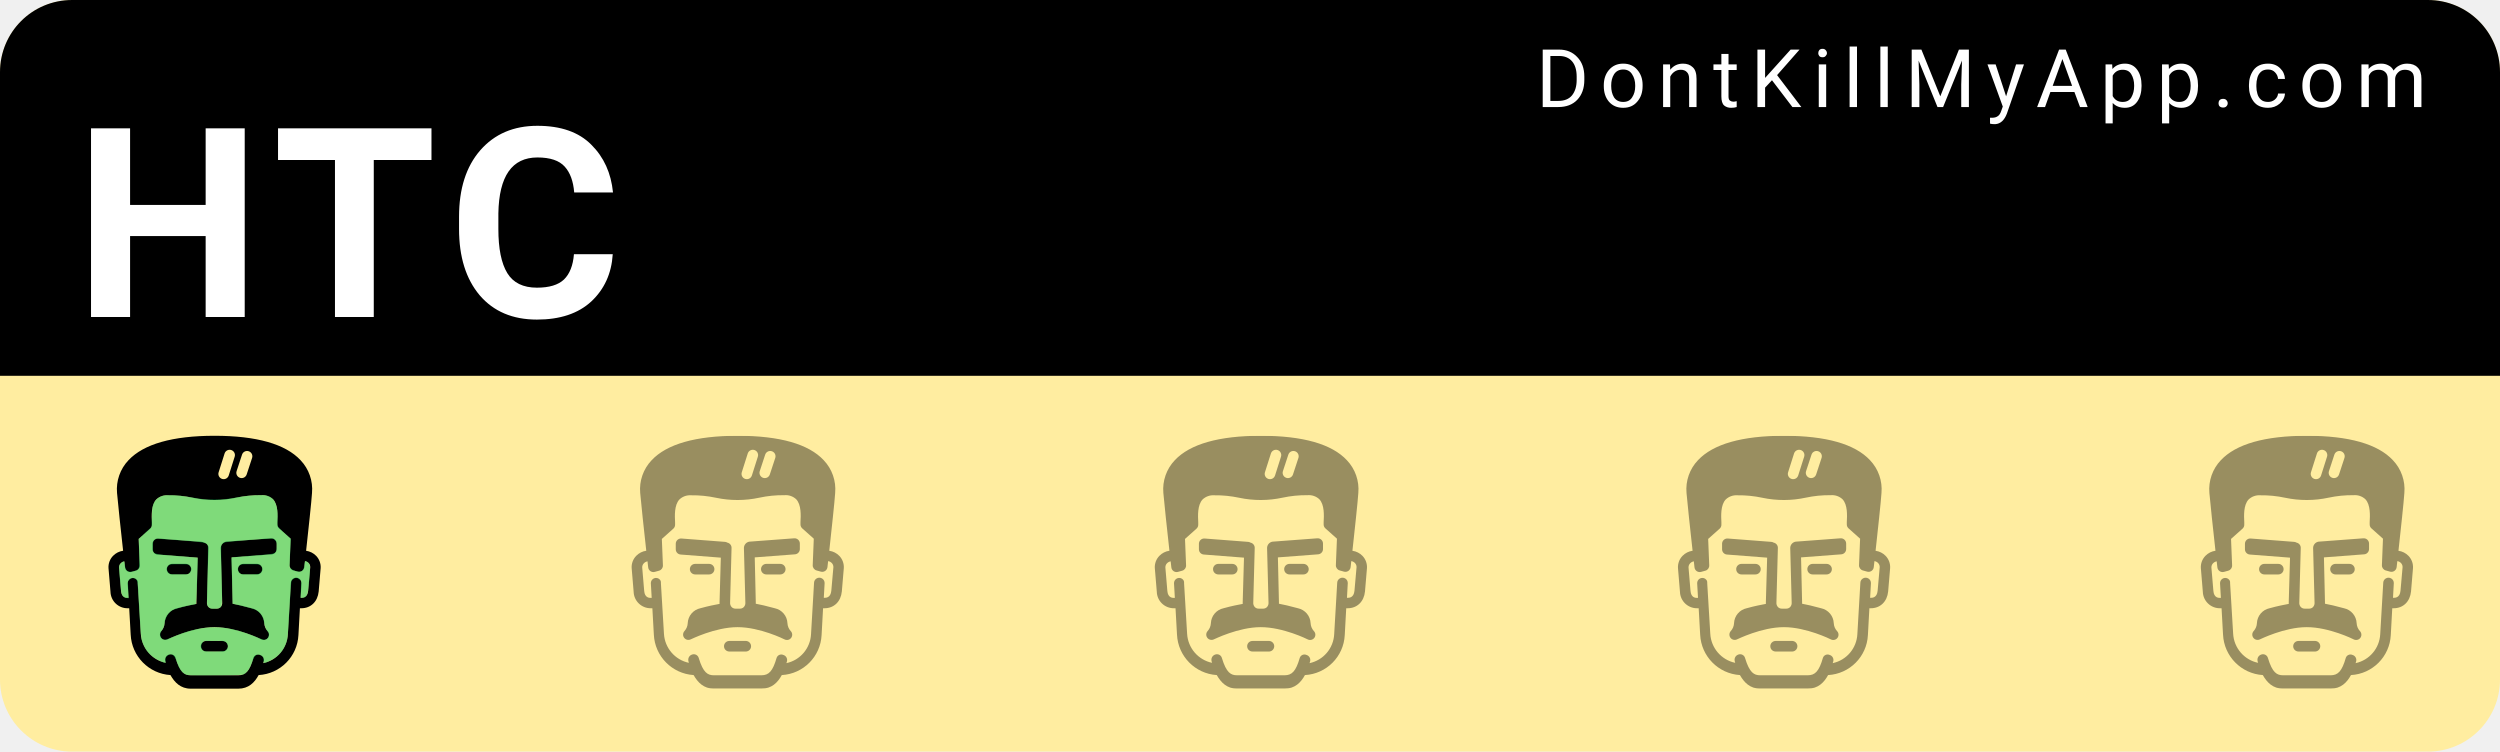
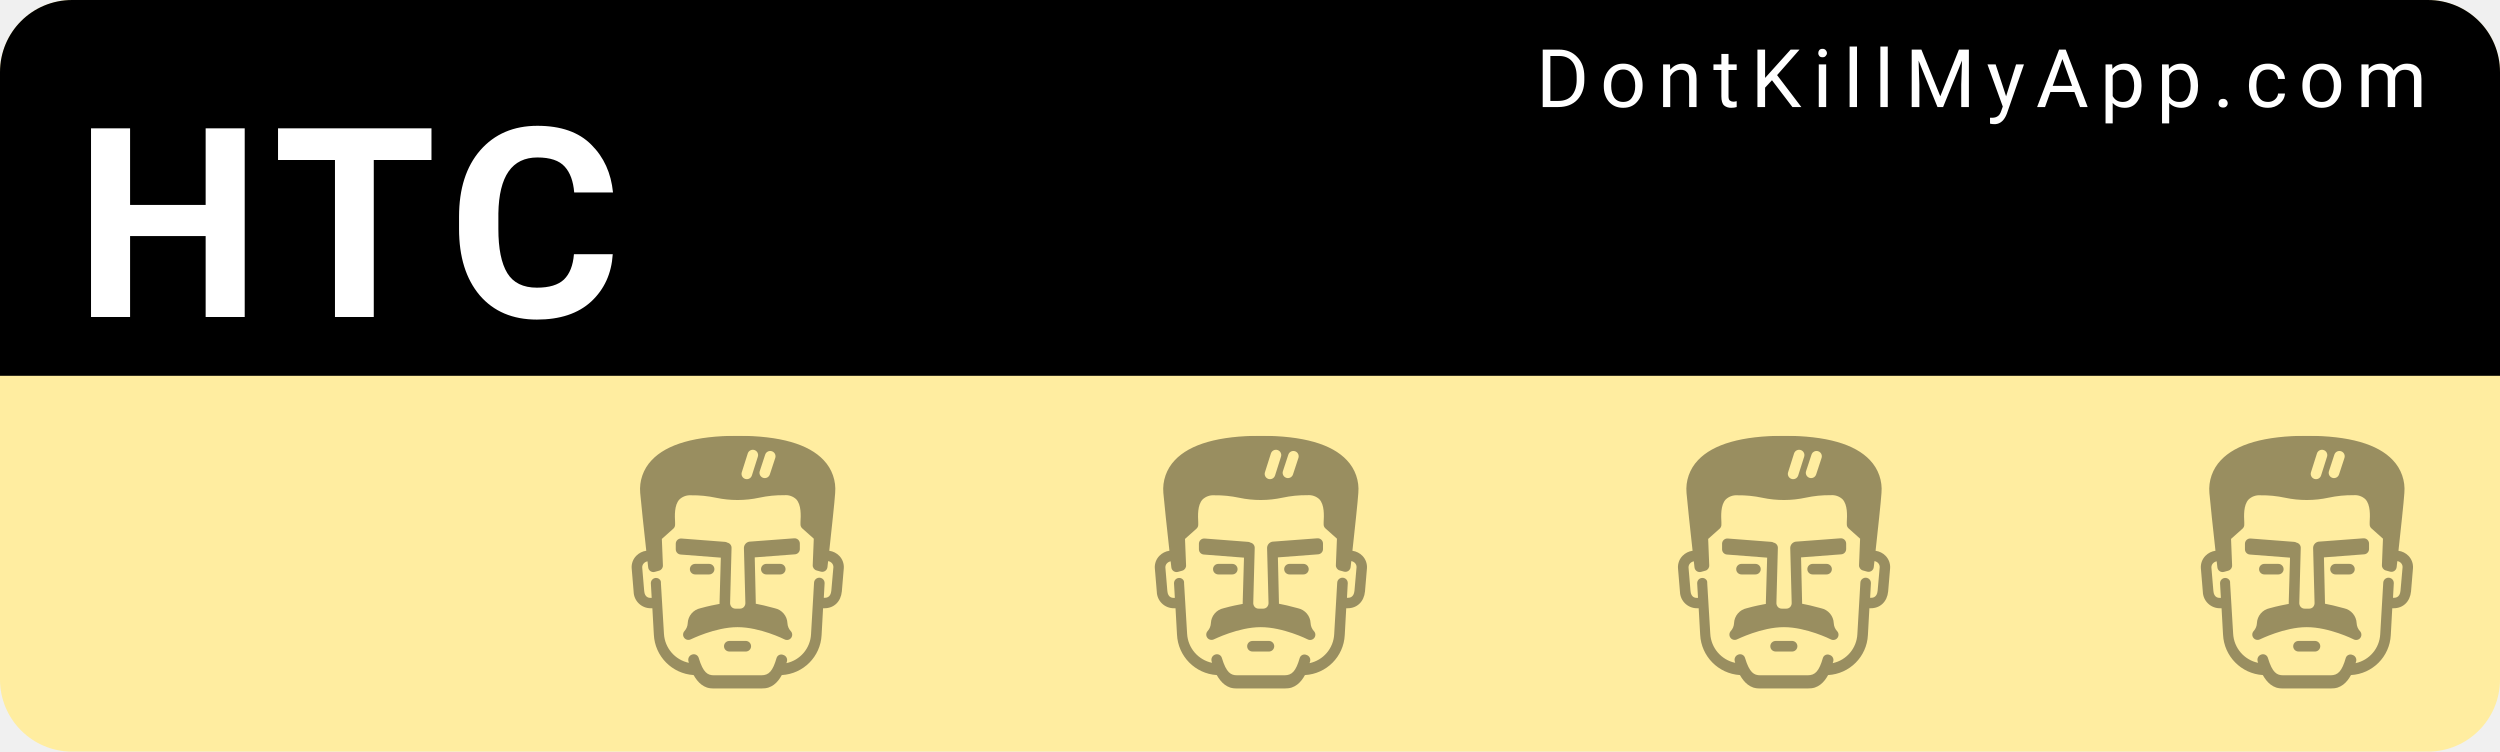
<svg xmlns="http://www.w3.org/2000/svg" width="153mm" height="46mm" viewBox="0 0 153 46" version="1.1" id="svg8">
  <defs id="defs2" />
  <g id="layer1" transform="translate(0,-251)">
    <rect style="color:#000000;clip-rule:nonzero;display:inline;overflow:visible;visibility:visible;opacity:1;isolation:auto;mix-blend-mode:normal;color-interpolation:sRGB;color-interpolation-filters:linearRGB;solid-color:#000000;solid-opacity:1;fill:#ffeda0;fill-opacity:1;fill-rule:nonzero;stroke:none;stroke-width:0.529;stroke-linecap:round;stroke-linejoin:miter;stroke-miterlimit:4;stroke-dasharray:none;stroke-dashoffset:0;stroke-opacity:1;color-rendering:auto;image-rendering:auto;shape-rendering:auto;text-rendering:auto;enable-background:accumulate" id="bkg" width="153" height="46" x="6.5503158e-15" y="251" rx="4.416" ry="4.416" />
    <path style="color:#000000;clip-rule:nonzero;display:inline;overflow:visible;visibility:visible;opacity:1;isolation:auto;mix-blend-mode:normal;color-interpolation:sRGB;color-interpolation-filters:linearRGB;solid-color:#000000;solid-opacity:1;fill:#000000;fill-opacity:1;fill-rule:nonzero;stroke:none;stroke-width:2;stroke-linecap:round;stroke-linejoin:miter;stroke-miterlimit:4;stroke-dasharray:none;stroke-dashoffset:0;stroke-opacity:1;color-rendering:auto;image-rendering:auto;shape-rendering:auto;text-rendering:auto;enable-background:accumulate" d="M 16.689,0 C 7.443,0 0,7.443 0,16.689 V 86.93 H 578.268 V 16.689 C 578.268,7.443 570.824,0 561.578,0 Z" id="bkgtop" transform="matrix(0.2645833,0,0,0.2645833,0,251)" />
    <text xml:space="preserve" style="font-style:normal;font-variant:normal;font-weight:300;font-stretch:normal;font-size:9.648px;line-height:0%;font-family:Roboto;-inkscape-font-specification:'Roboto Light';text-align:start;letter-spacing:0.685px;word-spacing:0px;writing-mode:lr-tb;text-anchor:start;fill:#ffffff;fill-opacity:1;stroke:none;stroke-width:0.201px;stroke-linecap:butt;stroke-linejoin:miter;stroke-opacity:1" x="94.007" y="257.55" id="link">
      <tspan id="tspan817" x="94.007" y="257.55" style="font-style:normal;font-variant:normal;font-weight:normal;font-stretch:normal;font-size:4.939px;font-family:Roboto;-inkscape-font-specification:Roboto;fill:#ffffff;stroke-width:0.201px">DontKillMyApp.com</tspan>
    </text>
    <text xml:space="preserve" style="font-style:normal;font-variant:normal;font-weight:bold;font-stretch:normal;font-size:12.7px;line-height:0%;font-family:Roboto;-inkscape-font-specification:'Roboto Bold';text-align:start;letter-spacing:0.902px;word-spacing:0px;writing-mode:lr-tb;text-anchor:start;fill:#ffffff;fill-opacity:1;stroke:none;stroke-width:0.265px;stroke-linecap:butt;stroke-linejoin:miter;stroke-opacity:1" x="4.538" y="270.402" id="vendor">
      <tspan id="tspan821" x="4.538" y="270.402" style="font-style:normal;font-variant:normal;font-weight:bold;font-stretch:normal;font-size:16.228px;font-family:Roboto;-inkscape-font-specification:'Roboto Bold';fill:#ffffff;stroke-width:0.265px">HTC</tspan>
    </text>
    <g id="poo1" transform="matrix(0.01510025,0,0,0.01510025,5.393161,277.6693)">
-       <svg data-name="Layer 1" viewBox="0 0 63.326 75.47" x="0px" y="0px" version="1.1" id="svg18" width="1025" height="1025">
-         <defs id="defs22" />
-         <path d="m 23.128,41.38 a 1.575,1.575 0 1 0 0,-3.15 h -4.17 a 1.575,1.575 0 1 0 0,3.15 z" id="path4" />
-         <path d="m 40.188,38.23 a 1.575,1.575 0 0 0 0,3.15 h 4.17 a 1.575,1.575 0 1 0 0,-3.15 z" id="path6" />
-         <path d="m 34.188,61.23 h -5.05 a 1.575,1.575 0 1 0 0,3.15 h 5.05 a 1.58,1.58 0 0 0 0,-3.15 z" id="path8" />
-         <path d="m 48.448,30.6 -13.34,1 a 1.94,1.94 0 0 0 -1.6,1.87 l 0.43,16.3 a 1.77,1.77 0 0 1 -0.45,1.34 1.62,1.62 0 0 1 -1.19,0.48 h -1.27 a 1.62,1.62 0 0 1 -1.19,-0.48 1.79,1.79 0 0 1 -0.45,-1.36 l 0.43,-16.28 a 1.57,1.57 0 0 0 -1.25,-1.58 1.56,1.56 0 0 0 -0.7,-0.23 l -13,-1 a 1.57,1.57 0 0 0 -1.7,1.57 v 1.64 a 1.57,1.57 0 0 0 1.45,1.57 l 12,0.93 -0.38,13.22 a 5.46,5.46 0 0 0 0,0.58 c -1.2,0.22 -3.26,0.61 -5.7,1.29 a 4.77,4.77 0 0 0 -3.8,4.48 3.74,3.74 0 0 1 -0.95,2.31 1.58,1.58 0 0 0 1.83,2.51 c 0.07,0 7.3,-3.65 14,-3.65 6.7,0 13.94,3.61 14,3.65 a 1.57,1.57 0 0 0 1.83,-2.51 3.75,3.75 0 0 1 -0.95,-2.32 4.77,4.77 0 0 0 -3.76,-4.46 c -2.45,-0.69 -4.47,-1.12 -5.69,-1.35 0,-0.17 0,-0.33 0,-0.5 l -0.31,-13.33 12,-0.91 a 1.58,1.58 0 0 0 1.46,-1.57 v -1.64 a 1.58,1.58 0 0 0 -1.75,-1.57 z" id="path10" />
-         <path d="m 61.978,35.84 a 5.16,5.16 0 0 0 -3,-1.52 c 0.63,-5.79 1.62,-14.85 1.76,-17.24 a 12.56,12.56 0 0 0 -3.42,-9.79 c -4.49,-4.82 -13.14,-7.29 -25.66,-7.29 -12.52,0 -21.16,2.47 -25.68,7.29 a 12.56,12.56 0 0 0 -3.42,9.79 c 0.18,2.39 1.18,11.45 1.81,17.23 a 5.16,5.16 0 0 0 -3,1.52 4.83,4.83 0 0 0 -1.36,3.64 v 0 l 0.59,7.07 a 5.07,5.07 0 0 0 5.14,4.93 1.56,1.56 0 0 0 0.45,0 l 0.44,7.86 a 12.69,12.69 0 0 0 11.87,12.08 c 1.24,2.19 3.02,4.06 6.05,4.06 h 14.19 c 3.07,0 4.86,-1.83 6.07,-4.06 a 12.58,12.58 0 0 0 11.88,-11.94 l 0.44,-8 a 1.55,1.55 0 0 0 0.42,0 c 2.85,0 4.88,-2 5.18,-5 l 0.59,-7 v 0 a 4.84,4.84 0 0 0 -1.34,-3.63 z m -23.74,-25.29 1.62,-4.93 a 1.581,1.581 0 1 1 3,1 l -1.62,4.93 a 1.581,1.581 0 0 1 -3,-1 z m -5.36,0.32 1.78,-5.61 a 1.581,1.581 0 0 1 3,1 l -1.78,5.61 a 1.581,1.581 0 1 1 -3,-1 z m 26.71,35.38 c -0.2,2.1 -1.59,2.1 -2,2.1 h -0.24 l 0.24,-4.34 a 1.581,1.581 0 1 0 -3.16,-0.08 c 0,0 0,0 0,0.06 l -0.89,15.2 a 9.31,9.31 0 0 1 -7.35,8.66 l 0.14,-0.45 a 1.58,1.58 0 0 0 -1.06,-2 1.47,1.47 0 0 0 -2,0.86 c -1.15,4 -2.33,5.21 -4.53,5.21 h -14.19 c -1.81,0 -3.19,-0.7 -4.53,-5.18 a 1.52,1.52 0 0 0 -2,-1 1.63,1.63 0 0 0 -1.06,2 c 0,0.15 0.09,0.32 0.14,0.47 a 9.4,9.4 0 0 1 -7.45,-8.68 L 8.738,44 v 0 a 1.52,1.52 0 0 0 -0.09,-0.74 1.51,1.51 0 0 0 -1.39,-0.84 1.56,1.56 0 0 0 -1.52,1.54 c 0,0 0,0.09 0,0.13 l 0.25,4.29 h -0.24 c -0.45,0 -1.83,0 -2,-2.08 l -0.59,-7 a 1.71,1.71 0 0 1 0.48,-1.24 2,2 0 0 1 1.1,-0.59 l 0.2,1.8 a 1.57,1.57 0 0 0 2,1.34 l 1.25,-0.35 a 1.57,1.57 0 0 0 1.15,-1.58 l -0.32,-7.9 3.45,-3.08 a 1.57,1.57 0 0 0 0.5,-1.23 c 0,-0.19 0,-0.4 0,-0.62 -0.1,-1.94 -0.27,-5.18 1.29,-6.84 a 4.59,4.59 0 0 1 3.48,-1.25 33.32,33.32 0 0 1 7.45,0.74 30.9,30.9 0 0 0 12.95,-0.03 33.3,33.3 0 0 1 7.45,-0.74 4.59,4.59 0 0 1 3.51,1.2 c 1.57,1.65 1.4,4.9 1.29,6.84 0,0.22 0,0.43 0,0.62 a 1.57,1.57 0 0 0 0.52,1.24 l 3.45,3.08 -0.32,7.9 a 1.57,1.57 0 0 0 1.15,1.58 l 1.25,0.35 a 1.57,1.57 0 0 0 2,-1.34 l 0.2,-1.8 a 2,2 0 0 1 1.09,0.57 1.71,1.71 0 0 1 0.48,1.24 z" id="path12" />
-         <path style="opacity:0.5;fill:#00c853;fill-opacity:1;fill-rule:nonzero;stroke:none;stroke-width:0.339;stroke-linecap:round;stroke-linejoin:miter;stroke-miterlimit:4;stroke-dasharray:none;stroke-dashoffset:133.262;stroke-opacity:0.539;paint-order:normal" d="m 23.013,71.203 c -1.154,-0.53 -2.012,-1.805 -2.776,-4.127 -0.59,-1.793 -1.609,-2.306 -2.72,-1.371 -0.486,0.409 -0.53,0.526 -0.479,1.27 0.031,0.451 0.003,0.819 -0.064,0.819 C 16.551,67.794 14.716,66.955 13.756,66.323 11.989,65.159 10.91,63.746 10.115,61.556 9.694,60.396 9.62,59.534 8.869,46.907 8.677,43.672 8.627,43.334 8.286,42.937 7.742,42.304 6.788,42.332 6.216,42.997 l -0.425,0.494 0.117,2.518 0.117,2.518 -0.559,-0.12 C 3.978,48.087 3.845,47.753 3.454,43.349 3.029,38.555 3.019,38.754 3.705,38.068 c 0.862,-0.862 1.057,-0.773 1.198,0.548 0.198,1.852 1.06,2.321 3.029,1.65 1.35,-0.46 1.352,-0.47 1.211,-5.293 L 9.019,30.768 9.924,29.941 c 0.498,-0.455 1.362,-1.261 1.922,-1.791 l 1.017,-0.963 0.094,-3.015 c 0.083,-2.669 0.139,-3.117 0.49,-3.911 0.502,-1.136 1.494,-1.996 2.712,-2.351 1.195,-0.347 4.677,-0.209 7.577,0.301 4.117,0.724 5.096,0.828 7.833,0.828 2.753,1.97e-4 3.915,-0.125 7.872,-0.845 1.024,-0.186 3.05,-0.388 4.501,-0.448 2.923,-0.121 3.713,0.025 4.853,0.894 1.199,0.914 1.856,3.392 1.679,6.326 -0.065,1.083 -0.031,1.755 0.106,2.057 0.112,0.247 1.029,1.192 2.038,2.101 l 1.836,1.652 -0.097,1.454 c -0.053,0.799 -0.145,2.689 -0.204,4.198 l -0.107,2.745 0.494,0.494 c 0.553,0.553 2.089,0.992 2.824,0.807 0.57,-0.143 0.962,-0.757 1.062,-1.664 0.148,-1.34 0.199,-1.464 0.568,-1.367 0.188,0.049 0.531,0.314 0.762,0.59 0.52,0.618 0.529,1.147 0.104,5.638 -0.381,4.025 -0.656,4.655 -2.029,4.655 h -0.506 l 0.096,-2.504 0.096,-2.504 -0.545,-0.459 C 56.672,42.608 56.276,42.402 56.093,42.402 c -0.566,0 -1.276,0.468 -1.464,0.965 -0.098,0.26 -0.34,3.406 -0.538,6.991 -0.508,9.224 -0.609,10.286 -1.102,11.596 -0.892,2.371 -2.42,4.032 -4.758,5.173 -1.799,0.878 -2.048,0.876 -1.963,-0.013 0.082,-0.86 -0.275,-1.428 -1.061,-1.687 -0.466,-0.154 -0.693,-0.148 -1.058,0.027 -0.536,0.257 -0.705,0.552 -1.421,2.472 -0.595,1.594 -1.33,2.655 -2.189,3.16 -0.57,0.335 -0.872,0.348 -8.715,0.389 -7.607,0.039 -8.169,0.022 -8.81,-0.272 z m 11.583,-6.983 c 0.529,-0.184 1.036,-0.88 1.036,-1.421 0,-0.149 -0.115,-0.493 -0.255,-0.764 -0.384,-0.742 -1.122,-0.885 -4.209,-0.818 l -2.675,0.058 -0.408,0.475 c -0.728,0.847 -0.343,2.345 0.653,2.538 0.839,0.162 5.349,0.109 5.859,-0.069 z M 18.843,60.18 c 7.207,-3.126 13.088,-3.79 19.307,-2.181 1.849,0.478 4.563,1.42 6.313,2.19 0.83,0.365 1.738,0.664 2.017,0.664 0.751,0 1.339,-0.661 1.339,-1.506 0,-0.371 -0.075,-0.721 -0.167,-0.778 -0.425,-0.263 -1.054,-1.682 -1.199,-2.708 -0.271,-1.915 -1.127,-3.183 -2.677,-3.967 -0.337,-0.17 -1.994,-0.642 -3.683,-1.049 l -3.071,-0.739 -0.104,-5.164 c -0.057,-2.84 -0.147,-5.942 -0.199,-6.893 -0.093,-1.706 -0.089,-1.73 0.297,-1.807 0.215,-0.043 3.006,-0.269 6.201,-0.502 6.205,-0.453 6.471,-0.507 6.81,-1.399 0.089,-0.234 0.162,-0.91 0.162,-1.502 0,-0.911 -0.067,-1.156 -0.438,-1.597 -0.384,-0.456 -0.546,-0.521 -1.312,-0.524 -1.924,-0.008 -13.26,0.909 -13.768,1.113 -0.295,0.119 -0.669,0.417 -0.829,0.663 -0.275,0.419 -0.279,0.97 -0.076,9.067 0.234,9.304 0.23,9.375 -0.627,9.833 -0.253,0.135 -0.935,0.234 -1.612,0.233 -1.11,-0.001 -1.2,-0.031 -1.666,-0.553 -0.586,-0.656 -0.555,0.366 -0.298,-9.772 0.111,-4.376 0.149,-8.165 0.085,-8.42 -0.246,-0.977 -0.806,-1.093 -7.975,-1.652 -3.589,-0.28 -6.757,-0.508 -7.041,-0.508 -0.322,0 -0.672,0.156 -0.931,0.416 -0.379,0.379 -0.416,0.549 -0.416,1.917 0,2.377 -0.444,2.201 7.066,2.788 3.417,0.267 6.236,0.508 6.264,0.536 0.136,0.136 -0.366,13.739 -0.51,13.833 -0.09,0.059 -0.504,0.153 -0.919,0.21 -1.393,0.191 -5.532,1.303 -6.053,1.626 -1.322,0.82 -2.157,2.189 -2.367,3.881 -0.116,0.936 -0.408,1.651 -0.965,2.366 -0.464,0.596 -0.416,1.627 0.101,2.143 0.577,0.577 1.128,0.528 2.941,-0.258 z m 5.376,-19.353 c 0.55,-0.64 0.547,-1.517 -0.007,-2.072 -0.407,-0.407 -0.474,-0.416 -3.122,-0.416 -2.575,0 -2.729,0.019 -3.156,0.387 -0.802,0.69 -0.52,2.064 0.515,2.506 0.186,0.08 1.469,0.128 2.851,0.107 l 2.512,-0.038 z m 21.175,0.014 c 0.625,-0.625 0.614,-1.567 -0.024,-2.116 -0.426,-0.367 -0.582,-0.386 -3.155,-0.386 -2.648,0 -2.716,0.009 -3.122,0.416 -0.717,0.717 -0.447,2.075 0.491,2.47 0.2,0.084 1.485,0.136 2.856,0.115 2.466,-0.037 2.499,-0.043 2.954,-0.498 z" id="path834" />
+       <svg version="1.1" id="Capa_1" x="0px" y="0px" width="181.445" height="36.289" viewBox="0 0 181.445 36.289" xml:space="preserve">
+         <defs id="defs39">
+ 
+ </defs>
+         <g id="g6" transform="translate(0,-1.4648437e-6)">
+ </g>
+         <g id="g8" transform="translate(0,-1.4648437e-6)">
+ </g>
+         <g id="g10" transform="translate(0,-1.4648437e-6)">
+ </g>
+         <g id="g12" transform="translate(0,-1.4648437e-6)">
+ </g>
+         <g id="g14" transform="translate(0,-1.4648437e-6)">
+ </g>
+         <g id="g16" transform="translate(0,-1.4648437e-6)">
+ </g>
+         <g id="g18" transform="translate(0,-1.4648437e-6)">
+ </g>
+         <g id="g20" transform="translate(0,-1.4648437e-6)">
+ </g>
+         <g id="g22" transform="translate(0,-1.4648437e-6)">
+ </g>
+         <g id="g24" transform="translate(0,-1.4648437e-6)">
+ </g>
+         <g id="g26" transform="translate(0,-1.4648437e-6)">
+ </g>
+         <g id="g28" transform="translate(0,-1.4648437e-6)">
+ </g>
+         <g id="g30" transform="translate(0,-1.4648437e-6)">
+ </g>
+         <g id="g32" transform="translate(0,-1.4648437e-6)">
+ </g>
+         <g id="g34" transform="translate(0,-1.4648437e-6)">
+ </g>
+         <flowRoot xml:space="preserve" id="flowRoot827" style="font-style:normal;font-weight:normal;font-size:13.333px;line-height:125%;font-family:sans-serif;letter-spacing:0px;word-spacing:0px;fill:#000000;fill-opacity:1;stroke:none;stroke-width:1px;stroke-linecap:butt;stroke-linejoin:miter;stroke-opacity:1" transform="rotate(-4.688264,151.2439,-302.9367)">
+           <flowRegion id="flowRegion829">
+             <rect id="rect831" width="170.747" height="28.313" x="2.6" y="3.931" />
+           </flowRegion>
+           <flowPara id="flowPara833" style="font-style:normal;font-variant:normal;font-weight:bold;font-stretch:normal;font-size:18.667px;font-family:'Courier New';-inkscape-font-specification:'Courier New'">Recommended</flowPara>
+         </flowRoot>
      </svg>
    </g>
    <g transform="matrix(0.01510025,0,0,0.01510025,37.41043,277.6693)" id="poo2">
      <svg data-name="Layer 1" viewBox="0 0 63.326 75.47" x="0px" y="0px" version="1.1" id="svg18" width="1025" height="1025">
        <defs id="defs22" />
        <path d="m 23.128,41.38 a 1.575,1.575 0 1 0 0,-3.15 h -4.17 a 1.575,1.575 0 1 0 0,3.15 z" id="path4" style="fill:#000000;fill-opacity:1;opacity:0.4" />
        <path d="m 40.188,38.23 a 1.575,1.575 0 0 0 0,3.15 h 4.17 a 1.575,1.575 0 1 0 0,-3.15 z" id="path6" style="fill:#000000;fill-opacity:1;opacity:0.4" />
        <path d="m 34.188,61.23 h -5.05 a 1.575,1.575 0 1 0 0,3.15 h 5.05 a 1.58,1.58 0 0 0 0,-3.15 z" id="path8" style="fill:#000000;fill-opacity:1;opacity:0.4" />
        <path d="m 48.448,30.6 -13.34,1 a 1.94,1.94 0 0 0 -1.6,1.87 l 0.43,16.3 a 1.77,1.77 0 0 1 -0.45,1.34 1.62,1.62 0 0 1 -1.19,0.48 h -1.27 a 1.62,1.62 0 0 1 -1.19,-0.48 1.79,1.79 0 0 1 -0.45,-1.36 l 0.43,-16.28 a 1.57,1.57 0 0 0 -1.25,-1.58 1.56,1.56 0 0 0 -0.7,-0.23 l -13,-1 a 1.57,1.57 0 0 0 -1.7,1.57 v 1.64 a 1.57,1.57 0 0 0 1.45,1.57 l 12,0.93 -0.38,13.22 a 5.46,5.46 0 0 0 0,0.58 c -1.2,0.22 -3.26,0.61 -5.7,1.29 a 4.77,4.77 0 0 0 -3.8,4.48 3.74,3.74 0 0 1 -0.95,2.31 1.58,1.58 0 0 0 1.83,2.51 c 0.07,0 7.3,-3.65 14,-3.65 6.7,0 13.94,3.61 14,3.65 a 1.57,1.57 0 0 0 1.83,-2.51 3.75,3.75 0 0 1 -0.95,-2.32 4.77,4.77 0 0 0 -3.76,-4.46 c -2.45,-0.69 -4.47,-1.12 -5.69,-1.35 0,-0.17 0,-0.33 0,-0.5 l -0.31,-13.33 12,-0.91 a 1.58,1.58 0 0 0 1.46,-1.57 v -1.64 a 1.58,1.58 0 0 0 -1.75,-1.57 z" id="path10" style="fill:#000000;fill-opacity:1;opacity:0.4" />
        <path d="m 61.978,35.84 a 5.16,5.16 0 0 0 -3,-1.52 c 0.63,-5.79 1.62,-14.85 1.76,-17.24 a 12.56,12.56 0 0 0 -3.42,-9.79 c -4.49,-4.82 -13.14,-7.29 -25.66,-7.29 -12.52,0 -21.16,2.47 -25.68,7.29 a 12.56,12.56 0 0 0 -3.42,9.79 c 0.18,2.39 1.18,11.45 1.81,17.23 a 5.16,5.16 0 0 0 -3,1.52 4.83,4.83 0 0 0 -1.36,3.64 v 0 l 0.59,7.07 a 5.07,5.07 0 0 0 5.14,4.93 1.56,1.56 0 0 0 0.45,0 l 0.44,7.86 a 12.69,12.69 0 0 0 11.87,12.08 c 1.24,2.19 3.02,4.06 6.05,4.06 h 14.19 c 3.07,0 4.86,-1.83 6.07,-4.06 a 12.58,12.58 0 0 0 11.88,-11.94 l 0.44,-8 a 1.55,1.55 0 0 0 0.42,0 c 2.85,0 4.88,-2 5.18,-5 l 0.59,-7 v 0 a 4.84,4.84 0 0 0 -1.34,-3.63 z m -23.74,-25.29 1.62,-4.93 a 1.581,1.581 0 1 1 3,1 l -1.62,4.93 a 1.581,1.581 0 0 1 -3,-1 z m -5.36,0.32 1.78,-5.61 a 1.581,1.581 0 0 1 3,1 l -1.78,5.61 a 1.581,1.581 0 1 1 -3,-1 z m 26.71,35.38 c -0.2,2.1 -1.59,2.1 -2,2.1 h -0.24 l 0.24,-4.34 a 1.581,1.581 0 1 0 -3.16,-0.08 c 0,0 0,0 0,0.06 l -0.89,15.2 a 9.31,9.31 0 0 1 -7.35,8.66 l 0.14,-0.45 a 1.58,1.58 0 0 0 -1.06,-2 1.47,1.47 0 0 0 -2,0.86 c -1.15,4 -2.33,5.21 -4.53,5.21 h -14.19 c -1.81,0 -3.19,-0.7 -4.53,-5.18 a 1.52,1.52 0 0 0 -2,-1 1.63,1.63 0 0 0 -1.06,2 c 0,0.15 0.09,0.32 0.14,0.47 a 9.4,9.4 0 0 1 -7.45,-8.68 L 8.738,44 v 0 a 1.52,1.52 0 0 0 -0.09,-0.74 1.51,1.51 0 0 0 -1.39,-0.84 1.56,1.56 0 0 0 -1.52,1.54 c 0,0 0,0.09 0,0.13 l 0.25,4.29 h -0.24 c -0.45,0 -1.83,0 -2,-2.08 l -0.59,-7 a 1.71,1.71 0 0 1 0.48,-1.24 2,2 0 0 1 1.1,-0.59 l 0.2,1.8 a 1.57,1.57 0 0 0 2,1.34 l 1.25,-0.35 a 1.57,1.57 0 0 0 1.15,-1.58 l -0.32,-7.9 3.45,-3.08 a 1.57,1.57 0 0 0 0.5,-1.23 c 0,-0.19 0,-0.4 0,-0.62 -0.1,-1.94 -0.27,-5.18 1.29,-6.84 a 4.59,4.59 0 0 1 3.48,-1.25 33.32,33.32 0 0 1 7.45,0.74 30.9,30.9 0 0 0 12.95,-0.03 33.3,33.3 0 0 1 7.45,-0.74 4.59,4.59 0 0 1 3.51,1.2 c 1.57,1.65 1.4,4.9 1.29,6.84 0,0.22 0,0.43 0,0.62 a 1.57,1.57 0 0 0 0.52,1.24 l 3.45,3.08 -0.32,7.9 a 1.57,1.57 0 0 0 1.15,1.58 l 1.25,0.35 a 1.57,1.57 0 0 0 2,-1.34 l 0.2,-1.8 a 2,2 0 0 1 1.09,0.57 1.71,1.71 0 0 1 0.48,1.24 z" id="path12" style="fill:#000000;fill-opacity:1;opacity:0.4" />
      </svg>
    </g>
    <g id="poo3" transform="matrix(0.01510025,0,0,0.01510025,69.4277,277.6693)">
      <svg data-name="Layer 1" viewBox="0 0 63.326 75.47" x="0px" y="0px" version="1.1" id="svg18" width="1025" height="1025">
        <defs id="defs22" />
        <path d="m 23.128,41.38 a 1.575,1.575 0 1 0 0,-3.15 h -4.17 a 1.575,1.575 0 1 0 0,3.15 z" id="path4" style="fill:#000000;fill-opacity:1;opacity:0.4" />
        <path d="m 40.188,38.23 a 1.575,1.575 0 0 0 0,3.15 h 4.17 a 1.575,1.575 0 1 0 0,-3.15 z" id="path6" style="fill:#000000;fill-opacity:1;opacity:0.4" />
        <path d="m 34.188,61.23 h -5.05 a 1.575,1.575 0 1 0 0,3.15 h 5.05 a 1.58,1.58 0 0 0 0,-3.15 z" id="path8" style="fill:#000000;fill-opacity:1;opacity:0.4" />
        <path d="m 48.448,30.6 -13.34,1 a 1.94,1.94 0 0 0 -1.6,1.87 l 0.43,16.3 a 1.77,1.77 0 0 1 -0.45,1.34 1.62,1.62 0 0 1 -1.19,0.48 h -1.27 a 1.62,1.62 0 0 1 -1.19,-0.48 1.79,1.79 0 0 1 -0.45,-1.36 l 0.43,-16.28 a 1.57,1.57 0 0 0 -1.25,-1.58 1.56,1.56 0 0 0 -0.7,-0.23 l -13,-1 a 1.57,1.57 0 0 0 -1.7,1.57 v 1.64 a 1.57,1.57 0 0 0 1.45,1.57 l 12,0.93 -0.38,13.22 a 5.46,5.46 0 0 0 0,0.58 c -1.2,0.22 -3.26,0.61 -5.7,1.29 a 4.77,4.77 0 0 0 -3.8,4.48 3.74,3.74 0 0 1 -0.95,2.31 1.58,1.58 0 0 0 1.83,2.51 c 0.07,0 7.3,-3.65 14,-3.65 6.7,0 13.94,3.61 14,3.65 a 1.57,1.57 0 0 0 1.83,-2.51 3.75,3.75 0 0 1 -0.95,-2.32 4.77,4.77 0 0 0 -3.76,-4.46 c -2.45,-0.69 -4.47,-1.12 -5.69,-1.35 0,-0.17 0,-0.33 0,-0.5 l -0.31,-13.33 12,-0.91 a 1.58,1.58 0 0 0 1.46,-1.57 v -1.64 a 1.58,1.58 0 0 0 -1.75,-1.57 z" id="path10" style="fill:#000000;fill-opacity:1;opacity:0.4" />
        <path d="m 61.978,35.84 a 5.16,5.16 0 0 0 -3,-1.52 c 0.63,-5.79 1.62,-14.85 1.76,-17.24 a 12.56,12.56 0 0 0 -3.42,-9.79 c -4.49,-4.82 -13.14,-7.29 -25.66,-7.29 -12.52,0 -21.16,2.47 -25.68,7.29 a 12.56,12.56 0 0 0 -3.42,9.79 c 0.18,2.39 1.18,11.45 1.81,17.23 a 5.16,5.16 0 0 0 -3,1.52 4.83,4.83 0 0 0 -1.36,3.64 v 0 l 0.59,7.07 a 5.07,5.07 0 0 0 5.14,4.93 1.56,1.56 0 0 0 0.45,0 l 0.44,7.86 a 12.69,12.69 0 0 0 11.87,12.08 c 1.24,2.19 3.02,4.06 6.05,4.06 h 14.19 c 3.07,0 4.86,-1.83 6.07,-4.06 a 12.58,12.58 0 0 0 11.88,-11.94 l 0.44,-8 a 1.55,1.55 0 0 0 0.42,0 c 2.85,0 4.88,-2 5.18,-5 l 0.59,-7 v 0 a 4.84,4.84 0 0 0 -1.34,-3.63 z m -23.74,-25.29 1.62,-4.93 a 1.581,1.581 0 1 1 3,1 l -1.62,4.93 a 1.581,1.581 0 0 1 -3,-1 z m -5.36,0.32 1.78,-5.61 a 1.581,1.581 0 0 1 3,1 l -1.78,5.61 a 1.581,1.581 0 1 1 -3,-1 z m 26.71,35.38 c -0.2,2.1 -1.59,2.1 -2,2.1 h -0.24 l 0.24,-4.34 a 1.581,1.581 0 1 0 -3.16,-0.08 c 0,0 0,0 0,0.06 l -0.89,15.2 a 9.31,9.31 0 0 1 -7.35,8.66 l 0.14,-0.45 a 1.58,1.58 0 0 0 -1.06,-2 1.47,1.47 0 0 0 -2,0.86 c -1.15,4 -2.33,5.21 -4.53,5.21 h -14.19 c -1.81,0 -3.19,-0.7 -4.53,-5.18 a 1.52,1.52 0 0 0 -2,-1 1.63,1.63 0 0 0 -1.06,2 c 0,0.15 0.09,0.32 0.14,0.47 a 9.4,9.4 0 0 1 -7.45,-8.68 L 8.738,44 v 0 a 1.52,1.52 0 0 0 -0.09,-0.74 1.51,1.51 0 0 0 -1.39,-0.84 1.56,1.56 0 0 0 -1.52,1.54 c 0,0 0,0.09 0,0.13 l 0.25,4.29 h -0.24 c -0.45,0 -1.83,0 -2,-2.08 l -0.59,-7 a 1.71,1.71 0 0 1 0.48,-1.24 2,2 0 0 1 1.1,-0.59 l 0.2,1.8 a 1.57,1.57 0 0 0 2,1.34 l 1.25,-0.35 a 1.57,1.57 0 0 0 1.15,-1.58 l -0.32,-7.9 3.45,-3.08 a 1.57,1.57 0 0 0 0.5,-1.23 c 0,-0.19 0,-0.4 0,-0.62 -0.1,-1.94 -0.27,-5.18 1.29,-6.84 a 4.59,4.59 0 0 1 3.48,-1.25 33.32,33.32 0 0 1 7.45,0.74 30.9,30.9 0 0 0 12.95,-0.03 33.3,33.3 0 0 1 7.45,-0.74 4.59,4.59 0 0 1 3.51,1.2 c 1.57,1.65 1.4,4.9 1.29,6.84 0,0.22 0,0.43 0,0.62 a 1.57,1.57 0 0 0 0.52,1.24 l 3.45,3.08 -0.32,7.9 a 1.57,1.57 0 0 0 1.15,1.58 l 1.25,0.35 a 1.57,1.57 0 0 0 2,-1.34 l 0.2,-1.8 a 2,2 0 0 1 1.09,0.57 1.71,1.71 0 0 1 0.48,1.24 z" id="path12" style="fill:#000000;fill-opacity:1;opacity:0.4" />
      </svg>
    </g>
    <g transform="matrix(0.01510025,0,0,0.01510025,101.445,277.6693)" id="poo4">
      <svg data-name="Layer 1" viewBox="0 0 63.326 75.47" x="0px" y="0px" version="1.1" id="svg18" width="1025" height="1025">
        <defs id="defs22" />
        <path d="m 23.128,41.38 a 1.575,1.575 0 1 0 0,-3.15 h -4.17 a 1.575,1.575 0 1 0 0,3.15 z" id="path4" style="fill:#000000;fill-opacity:1;opacity:0.4" />
        <path d="m 40.188,38.23 a 1.575,1.575 0 0 0 0,3.15 h 4.17 a 1.575,1.575 0 1 0 0,-3.15 z" id="path6" style="fill:#000000;fill-opacity:1;opacity:0.4" />
        <path d="m 34.188,61.23 h -5.05 a 1.575,1.575 0 1 0 0,3.15 h 5.05 a 1.58,1.58 0 0 0 0,-3.15 z" id="path8" style="fill:#000000;fill-opacity:1;opacity:0.4" />
        <path d="m 48.448,30.6 -13.34,1 a 1.94,1.94 0 0 0 -1.6,1.87 l 0.43,16.3 a 1.77,1.77 0 0 1 -0.45,1.34 1.62,1.62 0 0 1 -1.19,0.48 h -1.27 a 1.62,1.62 0 0 1 -1.19,-0.48 1.79,1.79 0 0 1 -0.45,-1.36 l 0.43,-16.28 a 1.57,1.57 0 0 0 -1.25,-1.58 1.56,1.56 0 0 0 -0.7,-0.23 l -13,-1 a 1.57,1.57 0 0 0 -1.7,1.57 v 1.64 a 1.57,1.57 0 0 0 1.45,1.57 l 12,0.93 -0.38,13.22 a 5.46,5.46 0 0 0 0,0.58 c -1.2,0.22 -3.26,0.61 -5.7,1.29 a 4.77,4.77 0 0 0 -3.8,4.48 3.74,3.74 0 0 1 -0.95,2.31 1.58,1.58 0 0 0 1.83,2.51 c 0.07,0 7.3,-3.65 14,-3.65 6.7,0 13.94,3.61 14,3.65 a 1.57,1.57 0 0 0 1.83,-2.51 3.75,3.75 0 0 1 -0.95,-2.32 4.77,4.77 0 0 0 -3.76,-4.46 c -2.45,-0.69 -4.47,-1.12 -5.69,-1.35 0,-0.17 0,-0.33 0,-0.5 l -0.31,-13.33 12,-0.91 a 1.58,1.58 0 0 0 1.46,-1.57 v -1.64 a 1.58,1.58 0 0 0 -1.75,-1.57 z" id="path10" style="fill:#000000;fill-opacity:1;opacity:0.4" />
        <path d="m 61.978,35.84 a 5.16,5.16 0 0 0 -3,-1.52 c 0.63,-5.79 1.62,-14.85 1.76,-17.24 a 12.56,12.56 0 0 0 -3.42,-9.79 c -4.49,-4.82 -13.14,-7.29 -25.66,-7.29 -12.52,0 -21.16,2.47 -25.68,7.29 a 12.56,12.56 0 0 0 -3.42,9.79 c 0.18,2.39 1.18,11.45 1.81,17.23 a 5.16,5.16 0 0 0 -3,1.52 4.83,4.83 0 0 0 -1.36,3.64 v 0 l 0.59,7.07 a 5.07,5.07 0 0 0 5.14,4.93 1.56,1.56 0 0 0 0.45,0 l 0.44,7.86 a 12.69,12.69 0 0 0 11.87,12.08 c 1.24,2.19 3.02,4.06 6.05,4.06 h 14.19 c 3.07,0 4.86,-1.83 6.07,-4.06 a 12.58,12.58 0 0 0 11.88,-11.94 l 0.44,-8 a 1.55,1.55 0 0 0 0.42,0 c 2.85,0 4.88,-2 5.18,-5 l 0.59,-7 v 0 a 4.84,4.84 0 0 0 -1.34,-3.63 z m -23.74,-25.29 1.62,-4.93 a 1.581,1.581 0 1 1 3,1 l -1.62,4.93 a 1.581,1.581 0 0 1 -3,-1 z m -5.36,0.32 1.78,-5.61 a 1.581,1.581 0 0 1 3,1 l -1.78,5.61 a 1.581,1.581 0 1 1 -3,-1 z m 26.71,35.38 c -0.2,2.1 -1.59,2.1 -2,2.1 h -0.24 l 0.24,-4.34 a 1.581,1.581 0 1 0 -3.16,-0.08 c 0,0 0,0 0,0.06 l -0.89,15.2 a 9.31,9.31 0 0 1 -7.35,8.66 l 0.14,-0.45 a 1.58,1.58 0 0 0 -1.06,-2 1.47,1.47 0 0 0 -2,0.86 c -1.15,4 -2.33,5.21 -4.53,5.21 h -14.19 c -1.81,0 -3.19,-0.7 -4.53,-5.18 a 1.52,1.52 0 0 0 -2,-1 1.63,1.63 0 0 0 -1.06,2 c 0,0.15 0.09,0.32 0.14,0.47 a 9.4,9.4 0 0 1 -7.45,-8.68 L 8.738,44 v 0 a 1.52,1.52 0 0 0 -0.09,-0.74 1.51,1.51 0 0 0 -1.39,-0.84 1.56,1.56 0 0 0 -1.52,1.54 c 0,0 0,0.09 0,0.13 l 0.25,4.29 h -0.24 c -0.45,0 -1.83,0 -2,-2.08 l -0.59,-7 a 1.71,1.71 0 0 1 0.48,-1.24 2,2 0 0 1 1.1,-0.59 l 0.2,1.8 a 1.57,1.57 0 0 0 2,1.34 l 1.25,-0.35 a 1.57,1.57 0 0 0 1.15,-1.58 l -0.32,-7.9 3.45,-3.08 a 1.57,1.57 0 0 0 0.5,-1.23 c 0,-0.19 0,-0.4 0,-0.62 -0.1,-1.94 -0.27,-5.18 1.29,-6.84 a 4.59,4.59 0 0 1 3.48,-1.25 33.32,33.32 0 0 1 7.45,0.74 30.9,30.9 0 0 0 12.95,-0.03 33.3,33.3 0 0 1 7.45,-0.74 4.59,4.59 0 0 1 3.51,1.2 c 1.57,1.65 1.4,4.9 1.29,6.84 0,0.22 0,0.43 0,0.62 a 1.57,1.57 0 0 0 0.52,1.24 l 3.45,3.08 -0.32,7.9 a 1.57,1.57 0 0 0 1.15,1.58 l 1.25,0.35 a 1.57,1.57 0 0 0 2,-1.34 l 0.2,-1.8 a 2,2 0 0 1 1.09,0.57 1.71,1.71 0 0 1 0.48,1.24 z" id="path12" style="fill:#000000;fill-opacity:1;opacity:0.4" />
      </svg>
    </g>
    <g transform="matrix(0.01510025,0,0,0.01510025,133.445,277.6693)" id="poo5">
      <svg data-name="Layer 1" viewBox="0 0 63.326 75.47" x="0px" y="0px" version="1.1" id="svg18" width="1025" height="1025">
        <defs id="defs22" />
        <path d="m 23.128,41.38 a 1.575,1.575 0 1 0 0,-3.15 h -4.17 a 1.575,1.575 0 1 0 0,3.15 z" id="path4" style="fill:#000000;fill-opacity:1;opacity:0.4" />
        <path d="m 40.188,38.23 a 1.575,1.575 0 0 0 0,3.15 h 4.17 a 1.575,1.575 0 1 0 0,-3.15 z" id="path6" style="fill:#000000;fill-opacity:1;opacity:0.4" />
        <path d="m 34.188,61.23 h -5.05 a 1.575,1.575 0 1 0 0,3.15 h 5.05 a 1.58,1.58 0 0 0 0,-3.15 z" id="path8" style="fill:#000000;fill-opacity:1;opacity:0.4" />
        <path d="m 48.448,30.6 -13.34,1 a 1.94,1.94 0 0 0 -1.6,1.87 l 0.43,16.3 a 1.77,1.77 0 0 1 -0.45,1.34 1.62,1.62 0 0 1 -1.19,0.48 h -1.27 a 1.62,1.62 0 0 1 -1.19,-0.48 1.79,1.79 0 0 1 -0.45,-1.36 l 0.43,-16.28 a 1.57,1.57 0 0 0 -1.25,-1.58 1.56,1.56 0 0 0 -0.7,-0.23 l -13,-1 a 1.57,1.57 0 0 0 -1.7,1.57 v 1.64 a 1.57,1.57 0 0 0 1.45,1.57 l 12,0.93 -0.38,13.22 a 5.46,5.46 0 0 0 0,0.58 c -1.2,0.22 -3.26,0.61 -5.7,1.29 a 4.77,4.77 0 0 0 -3.8,4.48 3.74,3.74 0 0 1 -0.95,2.31 1.58,1.58 0 0 0 1.83,2.51 c 0.07,0 7.3,-3.65 14,-3.65 6.7,0 13.94,3.61 14,3.65 a 1.57,1.57 0 0 0 1.83,-2.51 3.75,3.75 0 0 1 -0.95,-2.32 4.77,4.77 0 0 0 -3.76,-4.46 c -2.45,-0.69 -4.47,-1.12 -5.69,-1.35 0,-0.17 0,-0.33 0,-0.5 l -0.31,-13.33 12,-0.91 a 1.58,1.58 0 0 0 1.46,-1.57 v -1.64 a 1.58,1.58 0 0 0 -1.75,-1.57 z" id="path10" style="fill:#000000;fill-opacity:1;opacity:0.4" />
        <path d="m 61.978,35.84 a 5.16,5.16 0 0 0 -3,-1.52 c 0.63,-5.79 1.62,-14.85 1.76,-17.24 a 12.56,12.56 0 0 0 -3.42,-9.79 c -4.49,-4.82 -13.14,-7.29 -25.66,-7.29 -12.52,0 -21.16,2.47 -25.68,7.29 a 12.56,12.56 0 0 0 -3.42,9.79 c 0.18,2.39 1.18,11.45 1.81,17.23 a 5.16,5.16 0 0 0 -3,1.52 4.83,4.83 0 0 0 -1.36,3.64 v 0 l 0.59,7.07 a 5.07,5.07 0 0 0 5.14,4.93 1.56,1.56 0 0 0 0.45,0 l 0.44,7.86 a 12.69,12.69 0 0 0 11.87,12.08 c 1.24,2.19 3.02,4.06 6.05,4.06 h 14.19 c 3.07,0 4.86,-1.83 6.07,-4.06 a 12.58,12.58 0 0 0 11.88,-11.94 l 0.44,-8 a 1.55,1.55 0 0 0 0.42,0 c 2.85,0 4.88,-2 5.18,-5 l 0.59,-7 v 0 a 4.84,4.84 0 0 0 -1.34,-3.63 z m -23.74,-25.29 1.62,-4.93 a 1.581,1.581 0 1 1 3,1 l -1.62,4.93 a 1.581,1.581 0 0 1 -3,-1 z m -5.36,0.32 1.78,-5.61 a 1.581,1.581 0 0 1 3,1 l -1.78,5.61 a 1.581,1.581 0 1 1 -3,-1 z m 26.71,35.38 c -0.2,2.1 -1.59,2.1 -2,2.1 h -0.24 l 0.24,-4.34 a 1.581,1.581 0 1 0 -3.16,-0.08 c 0,0 0,0 0,0.06 l -0.89,15.2 a 9.31,9.31 0 0 1 -7.35,8.66 l 0.14,-0.45 a 1.58,1.58 0 0 0 -1.06,-2 1.47,1.47 0 0 0 -2,0.86 c -1.15,4 -2.33,5.21 -4.53,5.21 h -14.19 c -1.81,0 -3.19,-0.7 -4.53,-5.18 a 1.52,1.52 0 0 0 -2,-1 1.63,1.63 0 0 0 -1.06,2 c 0,0.15 0.09,0.32 0.14,0.47 a 9.4,9.4 0 0 1 -7.45,-8.68 L 8.738,44 v 0 a 1.52,1.52 0 0 0 -0.09,-0.74 1.51,1.51 0 0 0 -1.39,-0.84 1.56,1.56 0 0 0 -1.52,1.54 c 0,0 0,0.09 0,0.13 l 0.25,4.29 h -0.24 c -0.45,0 -1.83,0 -2,-2.08 l -0.59,-7 a 1.71,1.71 0 0 1 0.48,-1.24 2,2 0 0 1 1.1,-0.59 l 0.2,1.8 a 1.57,1.57 0 0 0 2,1.34 l 1.25,-0.35 a 1.57,1.57 0 0 0 1.15,-1.58 l -0.32,-7.9 3.45,-3.08 a 1.57,1.57 0 0 0 0.5,-1.23 c 0,-0.19 0,-0.4 0,-0.62 -0.1,-1.94 -0.27,-5.18 1.29,-6.84 a 4.59,4.59 0 0 1 3.48,-1.25 33.32,33.32 0 0 1 7.45,0.74 30.9,30.9 0 0 0 12.95,-0.03 33.3,33.3 0 0 1 7.45,-0.74 4.59,4.59 0 0 1 3.51,1.2 c 1.57,1.65 1.4,4.9 1.29,6.84 0,0.22 0,0.43 0,0.62 a 1.57,1.57 0 0 0 0.52,1.24 l 3.45,3.08 -0.32,7.9 a 1.57,1.57 0 0 0 1.15,1.58 l 1.25,0.35 a 1.57,1.57 0 0 0 2,-1.34 l 0.2,-1.8 a 2,2 0 0 1 1.09,0.57 1.71,1.71 0 0 1 0.48,1.24 z" id="path12" style="fill:#000000;fill-opacity:1;opacity:0.4" />
      </svg>
    </g>
  </g>
</svg>
